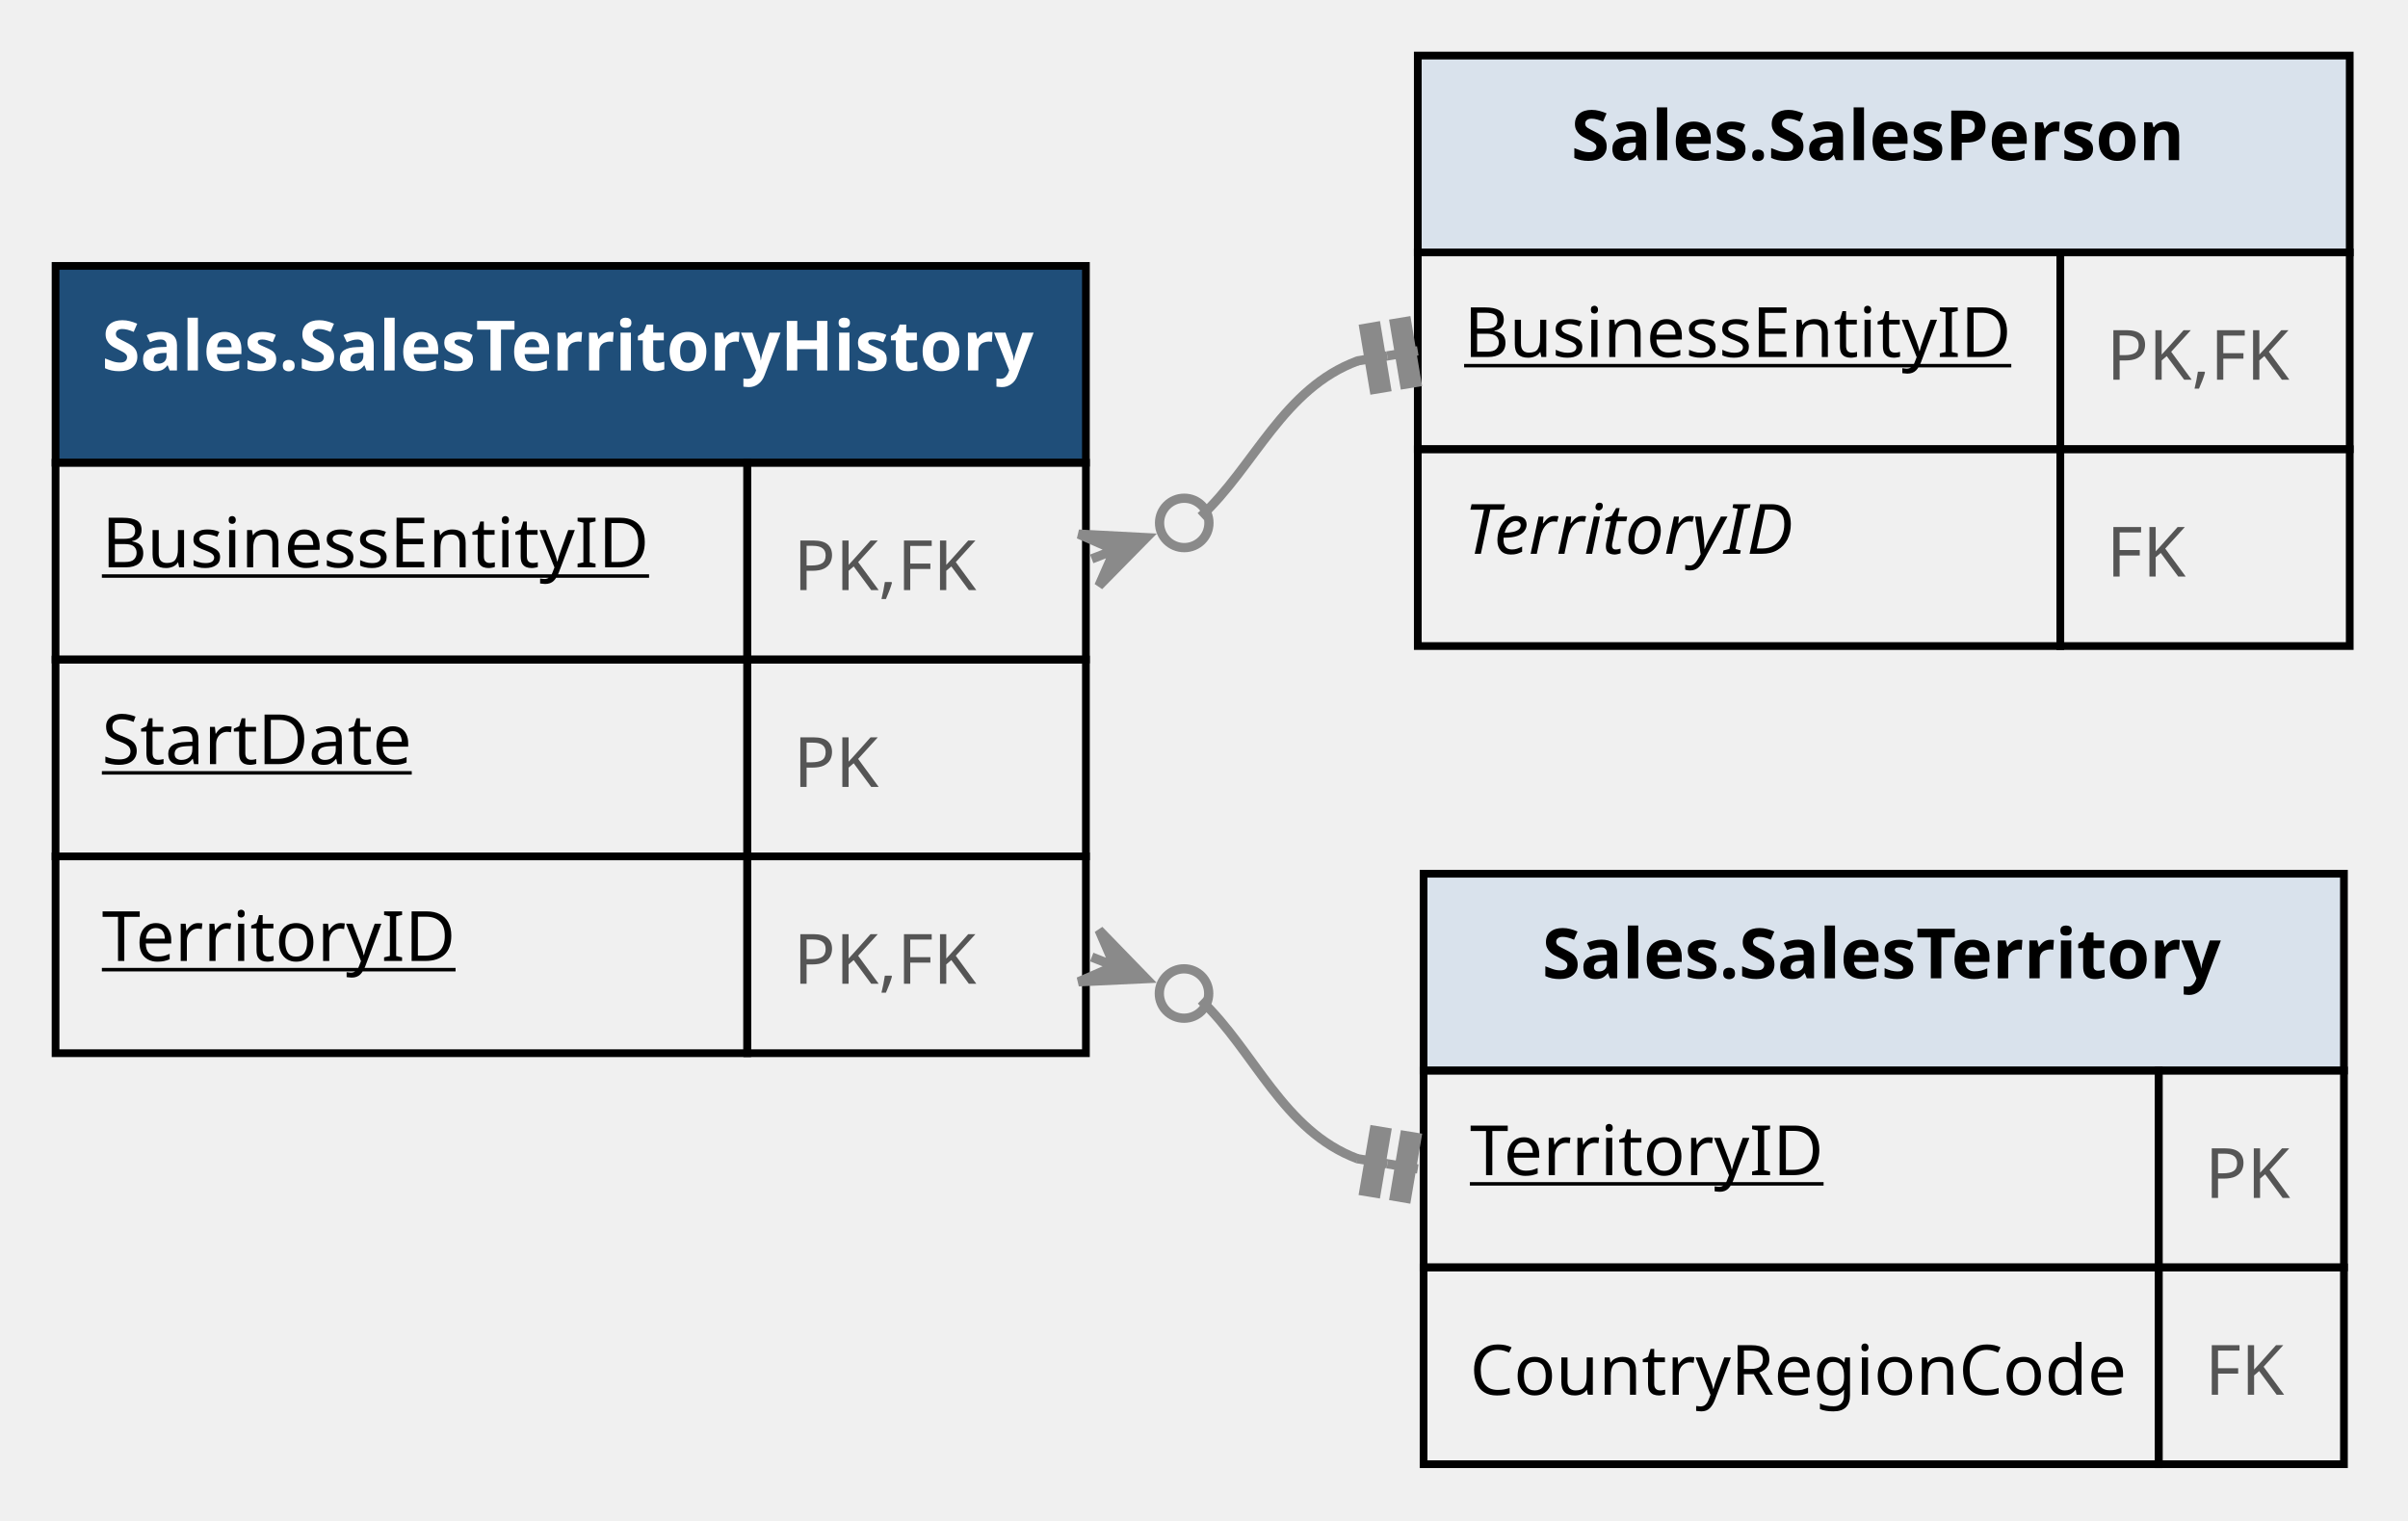
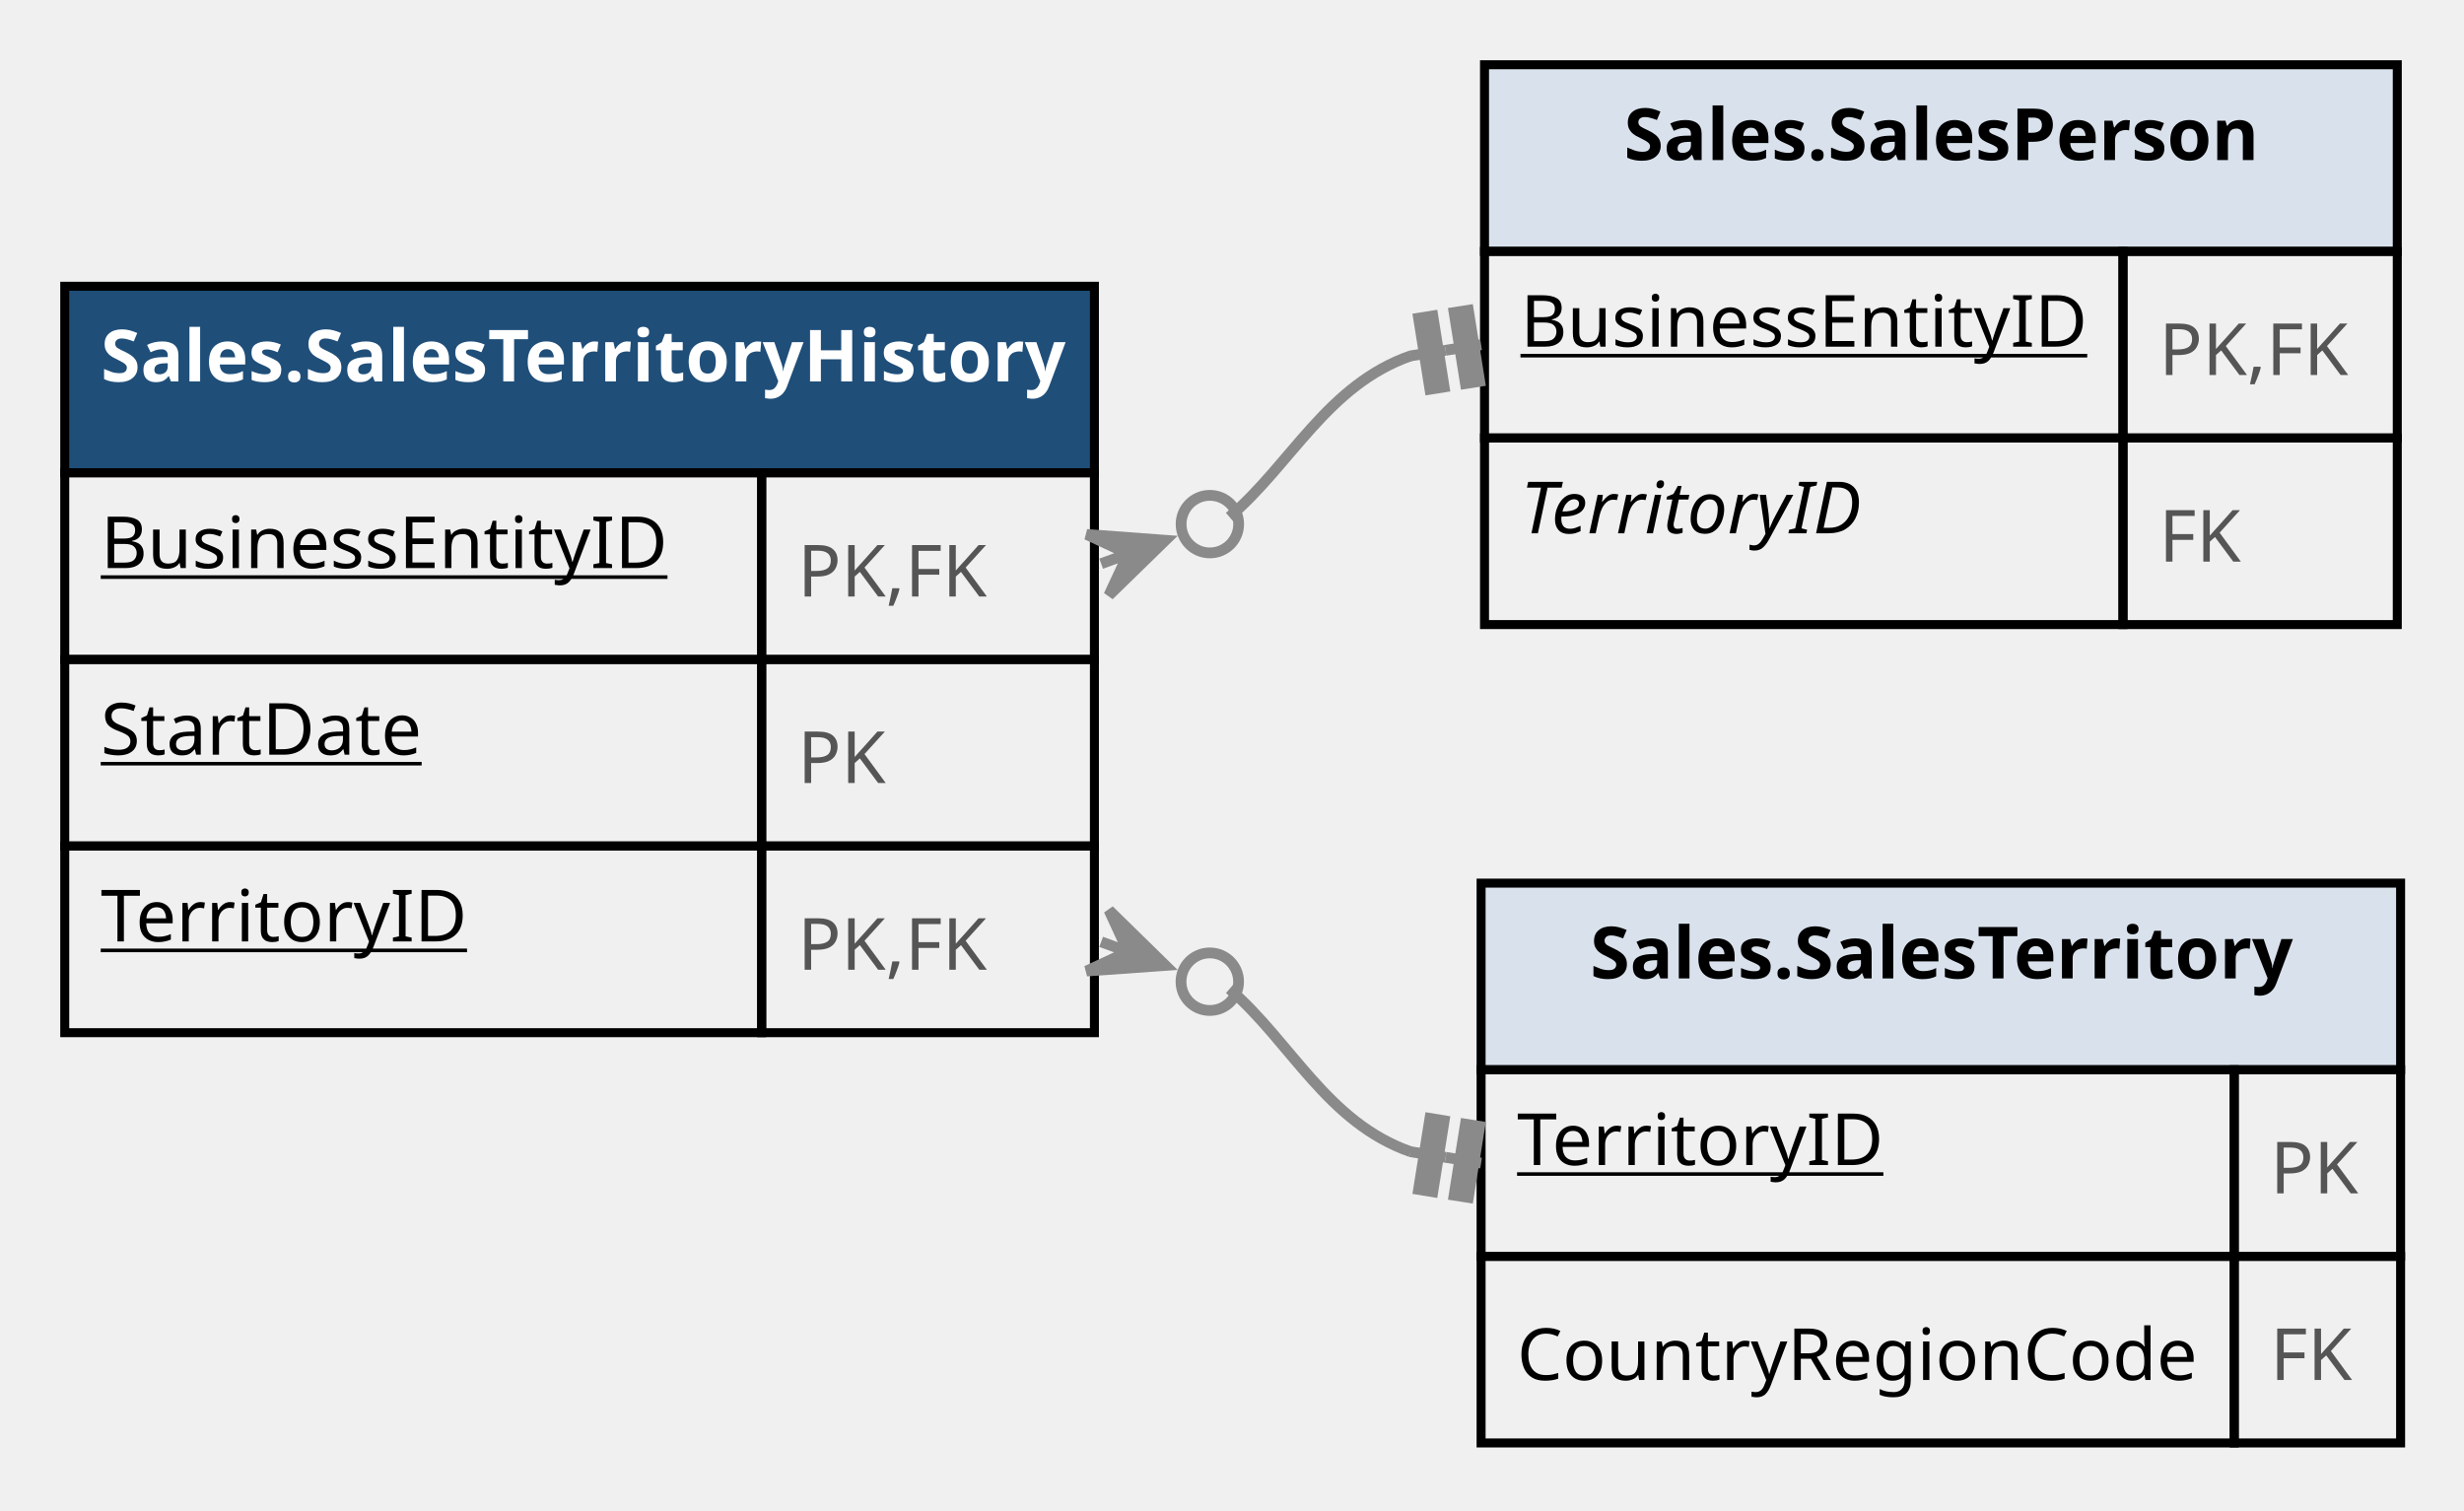
- <svg xmlns="http://www.w3.org/2000/svg" width="312pt" height="197pt" viewBox="0.00 0.00 312.00 197.00">
-   <g id="graph0" class="graph" transform="scale(1 1) rotate(0) translate(7.2 189.7)">
+ <svg xmlns="http://www.w3.org/2000/svg" width="274pt" height="168pt" viewBox="0.00 0.00 274.00 168.00">
+   <g id="graph0" class="graph" transform="scale(1 1) rotate(0) translate(7.2 160.45)">
    <g id="node1" class="node">
-       <polygon fill="#1f4e79" stroke="none" points="0,-129.75 0,-155.25 133.5,-155.25 133.5,-129.75 0,-129.75" />
-       <polygon fill="none" stroke="#000000" points="0,-129.75 0,-155.25 133.5,-155.25 133.5,-129.75 0,-129.75" />
-       <text xml:space="preserve" text-anchor="start" x="6" y="-141.7" font-family="Noto Sans KR" font-weight="bold" font-size="9.00" fill="#ffffff">Sales.SalesTerritoryHistory</text>
-       <polygon fill="none" stroke="#000000" points="0,-104.25 0,-129.75 89.62,-129.75 89.62,-104.25 0,-104.25" />
-       <text xml:space="preserve" text-anchor="start" x="6" y="-116.2" font-family="Noto Sans KR" text-decoration="underline" font-size="9.00">BusinessEntityID</text>
-       <polygon fill="none" stroke="#000000" points="89.62,-104.25 89.62,-129.75 133.5,-129.75 133.5,-104.25 89.62,-104.25" />
-       <text xml:space="preserve" text-anchor="start" x="95.62" y="-113.25" font-family="Noto Sans KR" font-size="9.00" fill="#555555">PK,FK</text>
-       <polygon fill="none" stroke="#000000" points="0,-78.75 0,-104.25 89.62,-104.25 89.62,-78.75 0,-78.75" />
-       <text xml:space="preserve" text-anchor="start" x="6" y="-90.7" font-family="Noto Sans KR" text-decoration="underline" font-size="9.00">StartDate</text>
-       <polygon fill="none" stroke="#000000" points="89.62,-78.75 89.62,-104.25 133.5,-104.25 133.5,-78.75 89.62,-78.75" />
-       <text xml:space="preserve" text-anchor="start" x="95.62" y="-87.75" font-family="Noto Sans KR" font-size="9.00" fill="#555555">PK</text>
-       <polygon fill="none" stroke="#000000" points="0,-53.25 0,-78.75 89.62,-78.75 89.62,-53.25 0,-53.25" />
-       <text xml:space="preserve" text-anchor="start" x="6" y="-65.2" font-family="Noto Sans KR" text-decoration="underline" font-size="9.00">TerritoryID</text>
-       <polygon fill="none" stroke="#000000" points="89.62,-53.25 89.62,-78.75 133.5,-78.75 133.5,-53.25 89.62,-53.25" />
-       <text xml:space="preserve" text-anchor="start" x="95.62" y="-62.25" font-family="Noto Sans KR" font-size="9.00" fill="#555555">PK,FK</text>
+       <polygon fill="#1f4e79" stroke="none" points="0,-107.88 0,-128.62 114.5,-128.62 114.5,-107.88 0,-107.88" />
+       <polygon fill="none" stroke="#000000" points="0,-107.88 0,-128.62 114.5,-128.62 114.5,-107.88 0,-107.88" />
+       <text xml:space="preserve" text-anchor="start" x="4" y="-118.03" font-family="Noto Sans KR" font-weight="bold" font-size="8.00" fill="#ffffff">Sales.SalesTerritoryHistory</text>
+       <polygon fill="none" stroke="#000000" points="0,-87.12 0,-107.88 77.5,-107.88 77.5,-87.12 0,-87.12" />
+       <text xml:space="preserve" text-anchor="start" x="4" y="-97.28" font-family="Noto Sans KR" text-decoration="underline" font-size="8.00">BusinessEntityID</text>
+       <polygon fill="none" stroke="#000000" points="77.5,-87.12 77.5,-107.88 114.5,-107.88 114.5,-87.12 77.5,-87.12" />
+       <text xml:space="preserve" text-anchor="start" x="81.5" y="-94.12" font-family="Noto Sans KR" font-size="8.00" fill="#555555">PK,FK</text>
+       <polygon fill="none" stroke="#000000" points="0,-66.38 0,-87.12 77.5,-87.12 77.5,-66.38 0,-66.38" />
+       <text xml:space="preserve" text-anchor="start" x="4" y="-76.53" font-family="Noto Sans KR" text-decoration="underline" font-size="8.00">StartDate</text>
+       <polygon fill="none" stroke="#000000" points="77.5,-66.38 77.5,-87.12 114.5,-87.12 114.5,-66.38 77.5,-66.38" />
+       <text xml:space="preserve" text-anchor="start" x="81.5" y="-73.38" font-family="Noto Sans KR" font-size="8.00" fill="#555555">PK</text>
+       <polygon fill="none" stroke="#000000" points="0,-45.62 0,-66.38 77.5,-66.38 77.5,-45.62 0,-45.62" />
+       <text xml:space="preserve" text-anchor="start" x="4" y="-55.77" font-family="Noto Sans KR" text-decoration="underline" font-size="8.00">TerritoryID</text>
+       <polygon fill="none" stroke="#000000" points="77.5,-45.62 77.5,-66.38 114.5,-66.38 114.5,-45.62 77.5,-45.62" />
+       <text xml:space="preserve" text-anchor="start" x="81.5" y="-52.62" font-family="Noto Sans KR" font-size="8.00" fill="#555555">PK,FK</text>
    </g>
    <g id="node2" class="node">
-       <polygon fill="#d9e2ec" stroke="none" points="176.5,-157 176.5,-182.5 297.25,-182.5 297.25,-157 176.5,-157" />
-       <polygon fill="none" stroke="#000000" points="176.5,-157 176.5,-182.5 297.25,-182.5 297.25,-157 176.5,-157" />
-       <text xml:space="preserve" text-anchor="start" x="196.38" y="-168.95" font-family="Noto Sans KR" font-weight="bold" font-size="9.00" fill="#000000">Sales.SalesPerson</text>
-       <polygon fill="none" stroke="#000000" points="176.5,-131.5 176.5,-157 259.75,-157 259.75,-131.5 176.5,-131.5" />
-       <text xml:space="preserve" text-anchor="start" x="182.5" y="-143.45" font-family="Noto Sans KR" text-decoration="underline" font-size="9.00">BusinessEntityID</text>
-       <polygon fill="none" stroke="#000000" points="259.75,-131.5 259.75,-157 297.25,-157 297.25,-131.5 259.75,-131.5" />
-       <text xml:space="preserve" text-anchor="start" x="265.75" y="-140.5" font-family="Noto Sans KR" font-size="9.00" fill="#555555">PK,FK</text>
-       <polygon fill="none" stroke="#000000" points="176.5,-106 176.5,-131.5 259.75,-131.5 259.75,-106 176.5,-106" />
-       <text xml:space="preserve" text-anchor="start" x="182.5" y="-117.95" font-family="Noto Sans KR" font-style="italic" font-size="9.00">TerritoryID</text>
-       <polygon fill="none" stroke="#000000" points="259.75,-106 259.75,-131.5 297.25,-131.5 297.25,-106 259.75,-106" />
-       <text xml:space="preserve" text-anchor="start" x="265.75" y="-115" font-family="Noto Sans KR" font-size="9.00" fill="#555555">FK</text>
+       <polygon fill="#d9e2ec" stroke="none" points="157.88,-132.5 157.88,-153.25 259.38,-153.25 259.38,-132.5 157.88,-132.5" />
+       <polygon fill="none" stroke="#000000" points="157.88,-132.5 157.88,-153.25 259.38,-153.25 259.38,-132.5 157.88,-132.5" />
+       <text xml:space="preserve" text-anchor="start" x="173.38" y="-142.65" font-family="Noto Sans KR" font-weight="bold" font-size="8.00" fill="#000000">Sales.SalesPerson</text>
+       <polygon fill="none" stroke="#000000" points="157.88,-111.75 157.88,-132.5 228.88,-132.5 228.88,-111.75 157.88,-111.75" />
+       <text xml:space="preserve" text-anchor="start" x="161.88" y="-121.9" font-family="Noto Sans KR" text-decoration="underline" font-size="8.00">BusinessEntityID</text>
+       <polygon fill="none" stroke="#000000" points="228.88,-111.75 228.88,-132.5 259.38,-132.5 259.38,-111.75 228.88,-111.75" />
+       <text xml:space="preserve" text-anchor="start" x="232.88" y="-118.75" font-family="Noto Sans KR" font-size="8.00" fill="#555555">PK,FK</text>
+       <polygon fill="none" stroke="#000000" points="157.88,-91 157.88,-111.75 228.88,-111.75 228.88,-91 157.88,-91" />
+       <text xml:space="preserve" text-anchor="start" x="161.88" y="-101.15" font-family="Noto Sans KR" font-style="italic" font-size="8.00">TerritoryID</text>
+       <polygon fill="none" stroke="#000000" points="228.88,-91 228.88,-111.75 259.38,-111.75 259.38,-91 228.88,-91" />
+       <text xml:space="preserve" text-anchor="start" x="232.88" y="-98" font-family="Noto Sans KR" font-size="8.00" fill="#555555">FK</text>
    </g>
    <g id="edge1" class="edge">
-       <path fill="none" stroke="#8a8a8a" stroke-width="1.2" d="M148.38,-122.78C155.37,-129.28 159.06,-139.39 168.73,-142.95" />
-       <polygon fill="#8a8a8a" stroke="#8a8a8a" stroke-width="1.2" points="141.33,-120.04 135.18,-113.79 137.23,-118.45 134.25,-117.29 134.25,-117.29 134.25,-117.29 137.23,-118.45 132.57,-120.5 141.33,-120.04" />
-       <ellipse fill="none" stroke="#8a8a8a" stroke-width="1.2" cx="146.24" cy="-121.95" rx="3.2" ry="3.2" />
-       <polygon fill="#8a8a8a" stroke="#8a8a8a" stroke-width="1.2" points="176.37,-140.17 175.05,-148.06 173.47,-147.8 174.79,-139.91 176.37,-140.17" />
-       <polyline fill="none" stroke="#8a8a8a" stroke-width="1.2" points="176.5,-144.25 172.55,-143.59" />
-       <polygon fill="#8a8a8a" stroke="#8a8a8a" stroke-width="1.2" points="172.42,-139.51 171.11,-147.41 169.53,-147.14 170.85,-139.25 172.42,-139.51" />
-       <polyline fill="none" stroke="#8a8a8a" stroke-width="1.2" points="172.55,-143.59 168.61,-142.93" />
+       <path fill="none" stroke="#8a8a8a" stroke-width="1.2" d="M129.51,-102.97C136.36,-108.8 140.4,-117.65 149.69,-120.89" />
+       <polygon fill="#8a8a8a" stroke="#8a8a8a" stroke-width="1.2" points="122.39,-100.37 116.11,-94.25 118.26,-98.87 115.25,-97.77 115.25,-97.77 115.25,-97.77 118.26,-98.87 113.65,-101.02 122.39,-100.37" />
+       <ellipse fill="none" stroke="#8a8a8a" stroke-width="1.2" cx="127.34" cy="-102.17" rx="3.2" ry="3.2" />
+       <polygon fill="#8a8a8a" stroke="#8a8a8a" stroke-width="1.2" points="157.34,-118.05 156.08,-125.95 154.5,-125.7 155.76,-117.8 157.34,-118.05" />
+       <polyline fill="none" stroke="#8a8a8a" stroke-width="1.2" points="157.5,-122.12 153.55,-121.5" />
+       <polygon fill="#8a8a8a" stroke="#8a8a8a" stroke-width="1.2" points="153.39,-117.42 152.13,-125.32 150.55,-125.07 151.81,-117.17 153.39,-117.42" />
+       <polyline fill="none" stroke="#8a8a8a" stroke-width="1.2" points="153.55,-121.5 149.6,-120.87" />
    </g>
    <g id="node3" class="node">
-       <polygon fill="#d9e2ec" stroke="none" points="177.25,-51 177.25,-76.5 296.5,-76.5 296.5,-51 177.25,-51" />
-       <polygon fill="none" stroke="#000000" points="177.25,-51 177.25,-76.5 296.5,-76.5 296.5,-51 177.25,-51" />
-       <text xml:space="preserve" text-anchor="start" x="192.62" y="-62.95" font-family="Noto Sans KR" font-weight="bold" font-size="9.00" fill="#000000">Sales.SalesTerritory</text>
-       <polygon fill="none" stroke="#000000" points="177.25,-25.5 177.25,-51 272.5,-51 272.5,-25.5 177.25,-25.5" />
-       <text xml:space="preserve" text-anchor="start" x="183.25" y="-37.45" font-family="Noto Sans KR" text-decoration="underline" font-size="9.00">TerritoryID</text>
-       <polygon fill="none" stroke="#000000" points="272.5,-25.5 272.5,-51 296.5,-51 296.5,-25.5 272.5,-25.5" />
-       <text xml:space="preserve" text-anchor="start" x="278.5" y="-34.5" font-family="Noto Sans KR" font-size="9.00" fill="#555555">PK</text>
-       <polygon fill="none" stroke="#000000" points="177.25,0 177.25,-25.5 272.5,-25.5 272.5,0 177.25,0" />
-       <text xml:space="preserve" text-anchor="start" x="183.25" y="-9" font-family="Noto Sans KR" font-size="9.00">CountryRegionCode</text>
-       <polygon fill="none" stroke="#000000" points="272.5,0 272.5,-25.5 296.5,-25.5 296.5,0 272.5,0" />
-       <text xml:space="preserve" text-anchor="start" x="278.5" y="-9" font-family="Noto Sans KR" font-size="9.00" fill="#555555">FK</text>
+       <polygon fill="#d9e2ec" stroke="none" points="157.5,-41.5 157.5,-62.25 259.75,-62.25 259.75,-41.5 157.5,-41.5" />
+       <polygon fill="none" stroke="#000000" points="157.5,-41.5 157.5,-62.25 259.75,-62.25 259.75,-41.5 157.5,-41.5" />
+       <text xml:space="preserve" text-anchor="start" x="169.62" y="-51.65" font-family="Noto Sans KR" font-weight="bold" font-size="8.00" fill="#000000">Sales.SalesTerritory</text>
+       <polygon fill="none" stroke="#000000" points="157.5,-20.75 157.5,-41.5 241.25,-41.5 241.25,-20.75 157.5,-20.75" />
+       <text xml:space="preserve" text-anchor="start" x="161.5" y="-30.9" font-family="Noto Sans KR" text-decoration="underline" font-size="8.00">TerritoryID</text>
+       <polygon fill="none" stroke="#000000" points="241.25,-20.75 241.25,-41.5 259.75,-41.5 259.75,-20.75 241.25,-20.75" />
+       <text xml:space="preserve" text-anchor="start" x="245.25" y="-27.75" font-family="Noto Sans KR" font-size="8.00" fill="#555555">PK</text>
+       <polygon fill="none" stroke="#000000" points="157.5,0 157.5,-20.75 241.25,-20.75 241.25,0 157.5,0" />
+       <text xml:space="preserve" text-anchor="start" x="161.5" y="-7" font-family="Noto Sans KR" font-size="8.00">CountryRegionCode</text>
+       <polygon fill="none" stroke="#000000" points="241.25,0 241.25,-20.75 259.75,-20.75 259.75,0 241.25,0" />
+       <text xml:space="preserve" text-anchor="start" x="245.25" y="-7" font-family="Noto Sans KR" font-size="8.00" fill="#555555">FK</text>
    </g>
    <g id="edge2" class="edge">
-       <path fill="none" stroke="#8a8a8a" stroke-width="1.2" d="M148.41,-60.11C155.38,-53.5 159.01,-43.2 168.7,-39.57" />
-       <polygon fill="#8a8a8a" stroke="#8a8a8a" stroke-width="1.2" points="141.31,-62.91 132.55,-62.5 137.22,-64.53 134.25,-65.71 134.25,-65.71 134.25,-65.71 137.22,-64.53 135.2,-69.2 141.31,-62.91" />
-       <ellipse fill="none" stroke="#8a8a8a" stroke-width="1.2" cx="146.21" cy="-60.98" rx="3.2" ry="3.2" />
-       <polygon fill="#8a8a8a" stroke="#8a8a8a" stroke-width="1.2" points="175.04,-34.44 176.38,-42.33 174.8,-42.59 173.47,-34.71 175.04,-34.44" />
-       <polyline fill="none" stroke="#8a8a8a" stroke-width="1.2" points="176.5,-38.25 172.56,-38.92" />
-       <polygon fill="#8a8a8a" stroke="#8a8a8a" stroke-width="1.2" points="171.1,-35.11 172.44,-43 170.86,-43.26 169.52,-35.37 171.1,-35.11" />
-       <polyline fill="none" stroke="#8a8a8a" stroke-width="1.2" points="172.56,-38.92 168.61,-39.59" />
+       <path fill="none" stroke="#8a8a8a" stroke-width="1.2" d="M129.52,-50.48C136.37,-44.58 140.37,-35.64 149.67,-32.38" />
+       <polygon fill="#8a8a8a" stroke="#8a8a8a" stroke-width="1.2" points="122.39,-53.1 113.64,-52.48 118.25,-54.62 115.25,-55.72 115.25,-55.72 115.25,-55.72 118.25,-54.62 116.12,-59.24 122.39,-53.1" />
+       <ellipse fill="none" stroke="#8a8a8a" stroke-width="1.2" cx="127.33" cy="-51.29" rx="3.2" ry="3.2" />
+       <polygon fill="#8a8a8a" stroke="#8a8a8a" stroke-width="1.2" points="156.08,-27.3 157.34,-35.2 155.76,-35.45 154.5,-27.55 156.08,-27.3" />
+       <polyline fill="none" stroke="#8a8a8a" stroke-width="1.2" points="157.5,-31.12 153.55,-31.76" />
+       <polygon fill="#8a8a8a" stroke="#8a8a8a" stroke-width="1.2" points="152.13,-27.93 153.39,-35.83 151.81,-36.09 150.55,-28.19 152.13,-27.93" />
+       <polyline fill="none" stroke="#8a8a8a" stroke-width="1.2" points="153.55,-31.76 149.6,-32.39" />
    </g>
  </g>
</svg>
